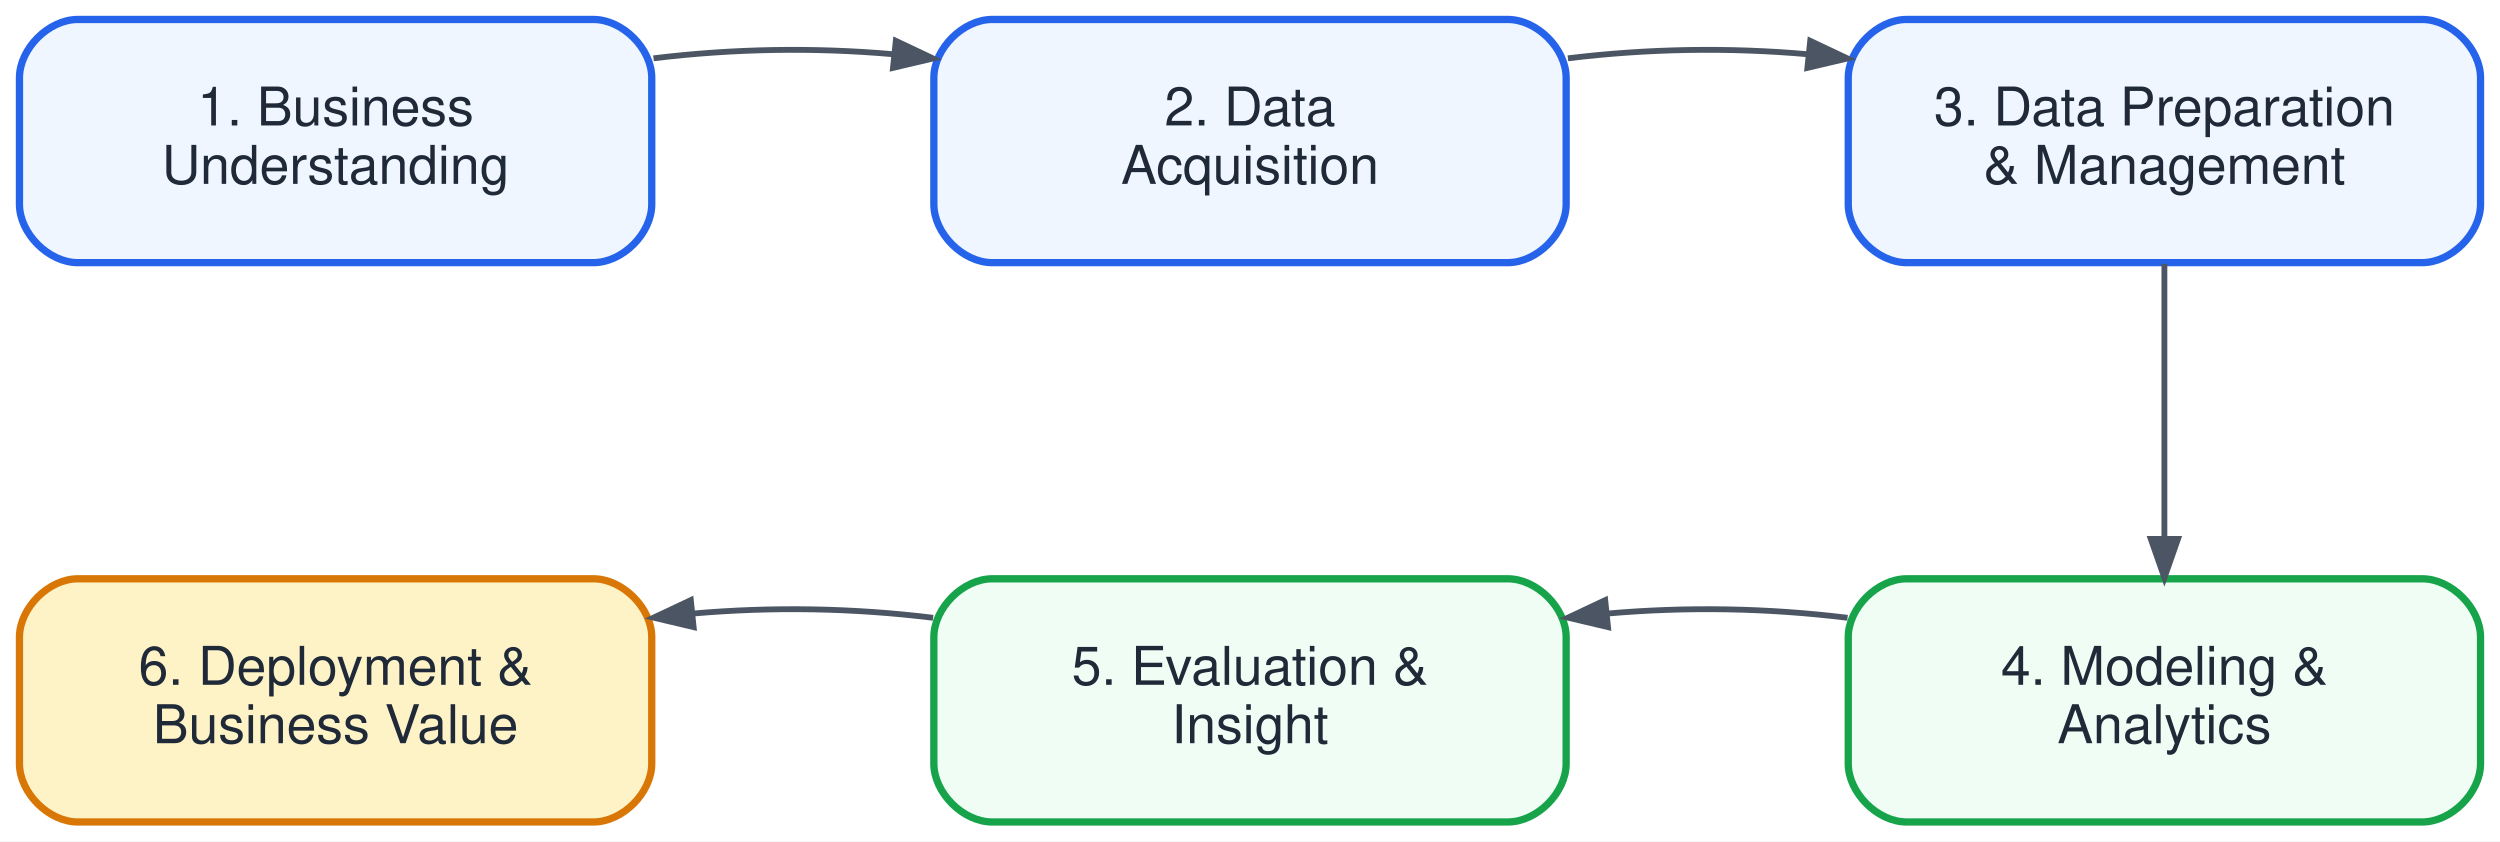
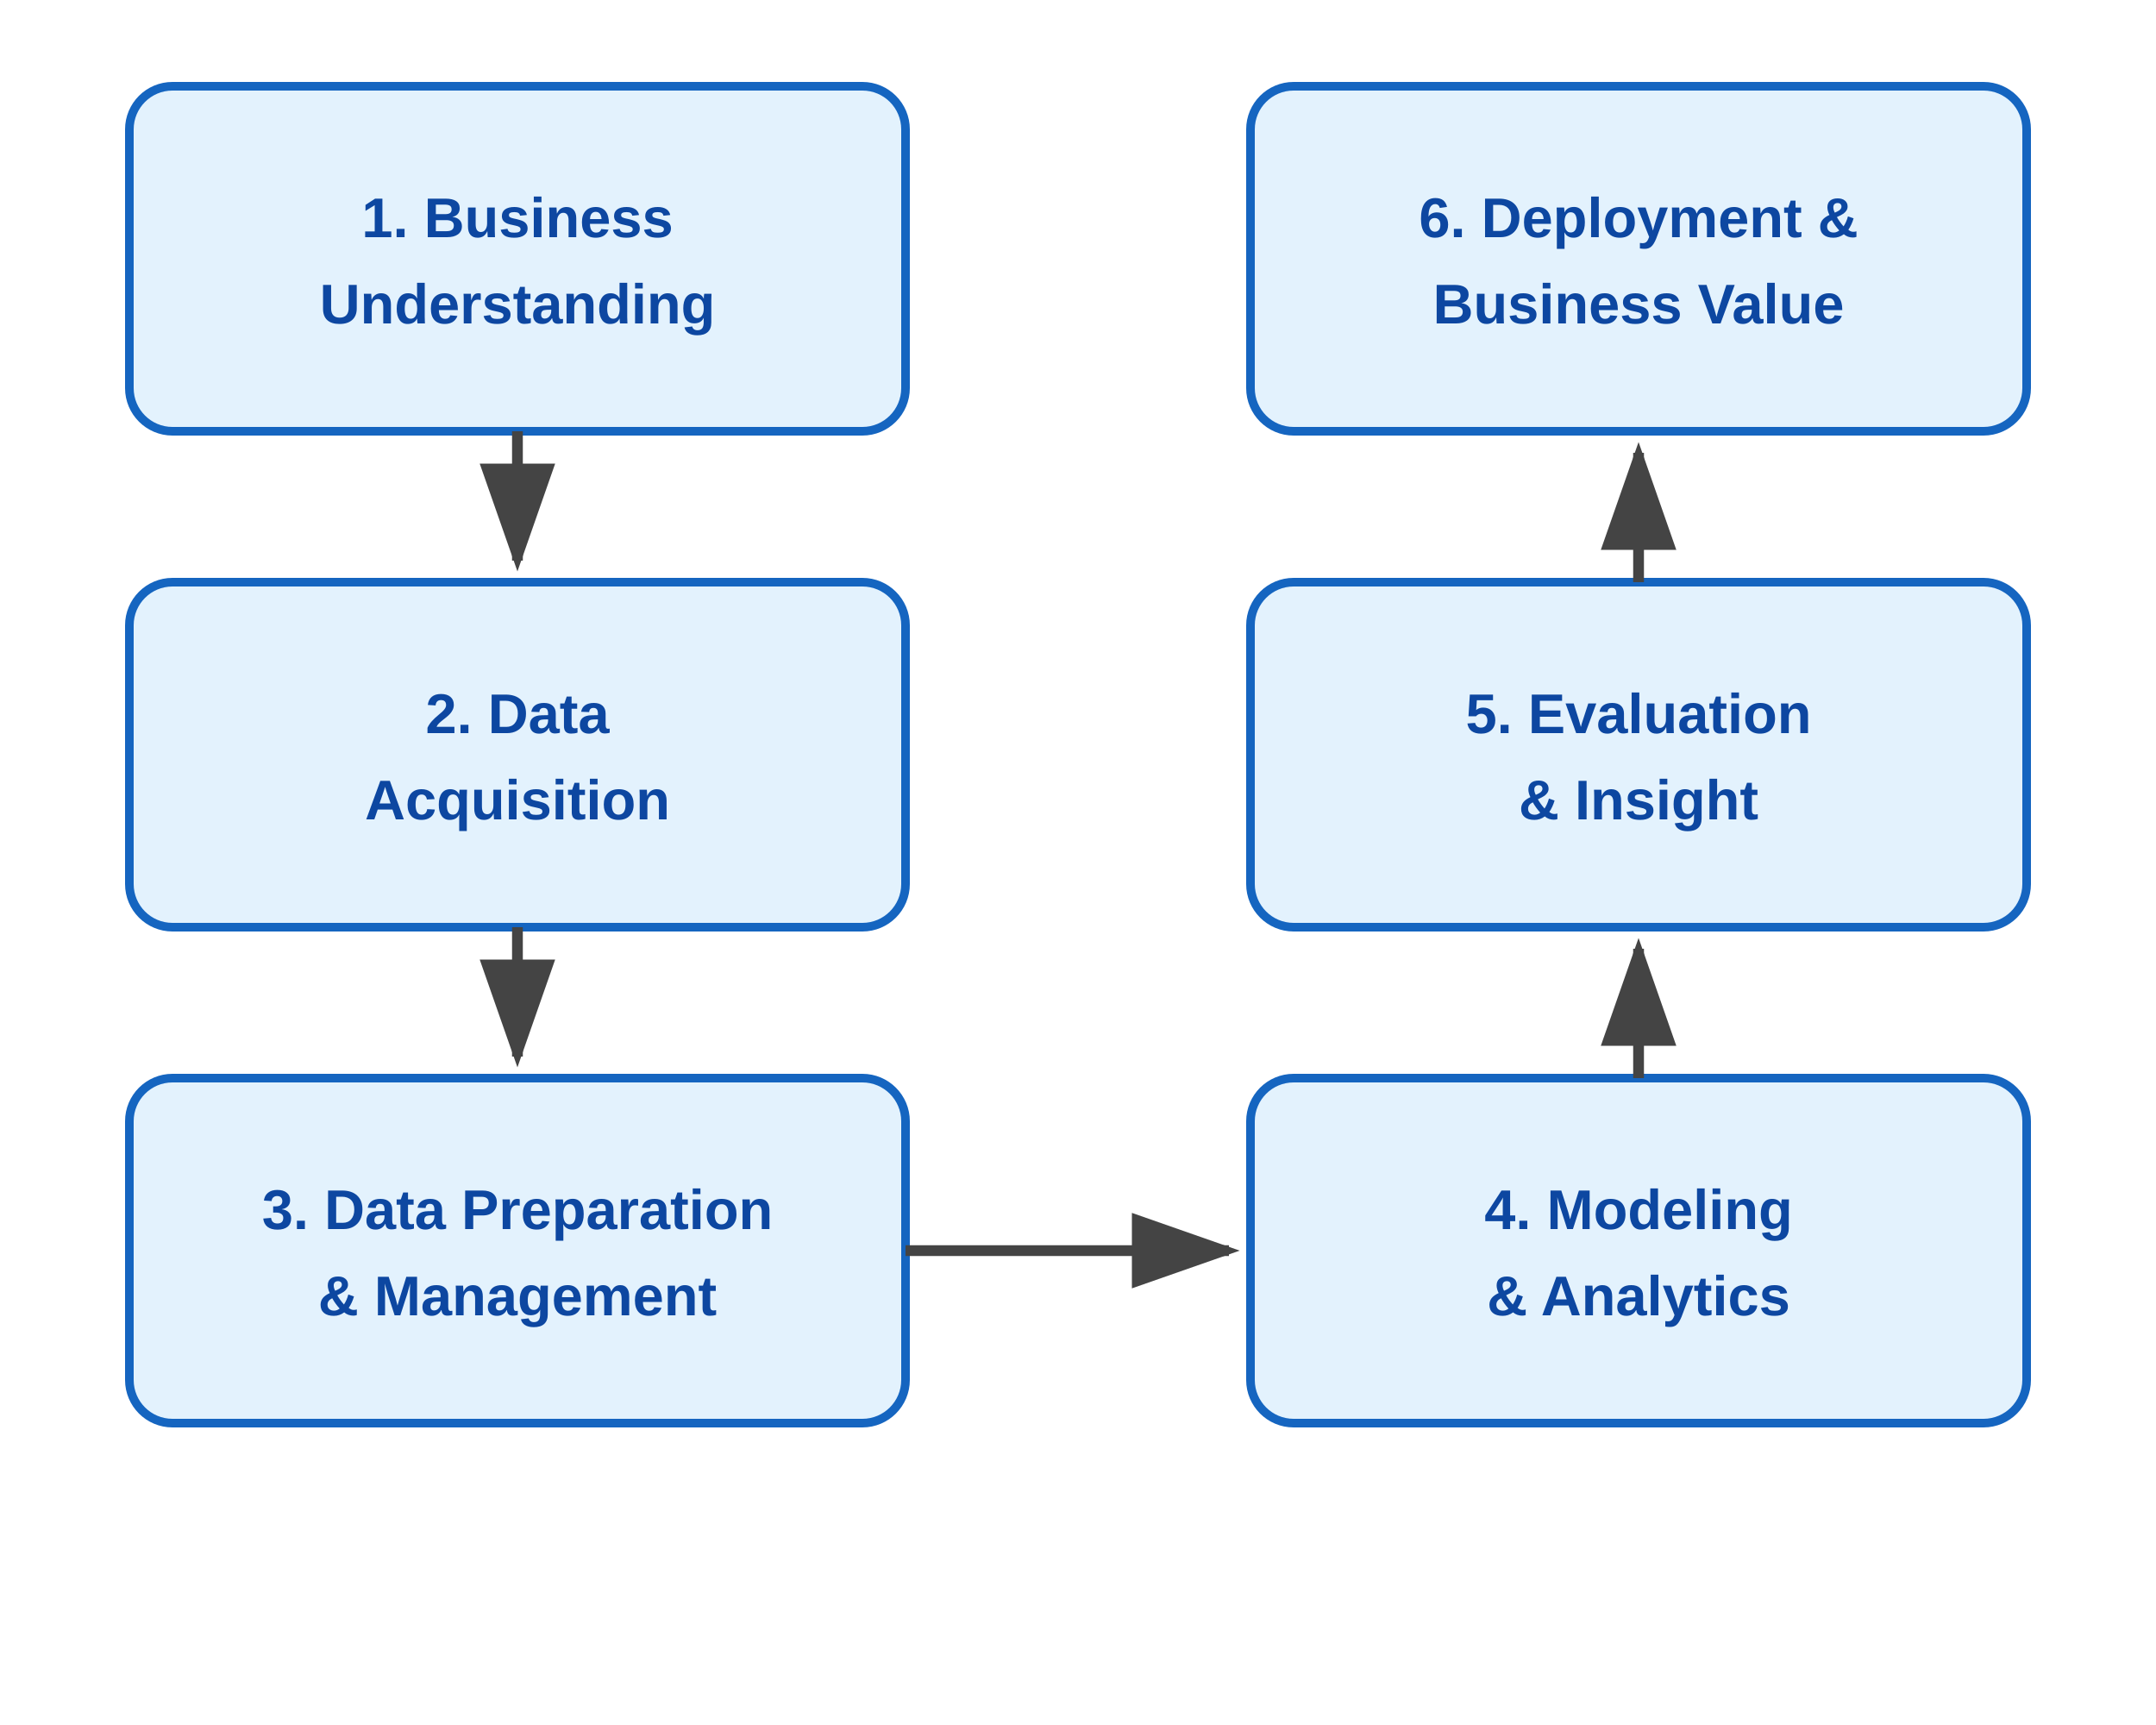
- <svg xmlns="http://www.w3.org/2000/svg" width="514pt" height="173pt" viewBox="0.00 0.00 514.00 173.00">
-   <g id="graph0" class="graph" transform="scale(1 1) rotate(0) translate(4 169)">
-     <polygon fill="#ffffff" stroke="transparent" points="-4,4 -4,-169 510,-169 510,4 -4,4" />
-     <g id="node1" class="node">
-       <path fill="#eff6ff" stroke="#2563eb" stroke-width="1.5" d="M118,-165C118,-165 12,-165 12,-165 6,-165 0,-159 0,-153 0,-153 0,-127 0,-127 0,-121 6,-115 12,-115 12,-115 118,-115 118,-115 124,-115 130,-121 130,-127 130,-127 130,-153 130,-153 130,-159 124,-165 118,-165" />
-       <text text-anchor="middle" x="65" y="-143.2" font-family="Helvetica,Arial,sans-serif" font-size="11.00" fill="#1f2937">1. Business</text>
-       <text text-anchor="middle" x="65" y="-131.2" font-family="Helvetica,Arial,sans-serif" font-size="11.00" fill="#1f2937">Understanding</text>
-     </g>
-     <g id="node2" class="node">
-       <path fill="#eff6ff" stroke="#2563eb" stroke-width="1.5" d="M306,-165C306,-165 200,-165 200,-165 194,-165 188,-159 188,-153 188,-153 188,-127 188,-127 188,-121 194,-115 200,-115 200,-115 306,-115 306,-115 312,-115 318,-121 318,-127 318,-127 318,-153 318,-153 318,-159 312,-165 306,-165" />
-       <text text-anchor="middle" x="253" y="-143.2" font-family="Helvetica,Arial,sans-serif" font-size="11.00" fill="#1f2937">2. Data</text>
-       <text text-anchor="middle" x="253" y="-131.2" font-family="Helvetica,Arial,sans-serif" font-size="11.00" fill="#1f2937">Acquisition</text>
-     </g>
-     <g id="edge7" class="edge">
-       <path fill="none" stroke="#4b5563" stroke-width="1.2" d="M130.36,-157.01C146.83,-159.01 163.3,-159.29 179.76,-157.84" />
-       <polygon fill="#4b5563" stroke="#4b5563" stroke-width="1.2" points="180.18,-160.61 187.85,-156.98 179.6,-155.04 180.18,-160.61" />
-     </g>
-     <g id="node4" class="node">
-       <path fill="#fef3c7" stroke="#d97706" stroke-width="1.5" d="M118,-50C118,-50 12,-50 12,-50 6,-50 0,-44 0,-38 0,-38 0,-12 0,-12 0,-6 6,0 12,0 12,0 118,0 118,0 124,0 130,-6 130,-12 130,-12 130,-38 130,-38 130,-44 124,-50 118,-50" />
-       <text text-anchor="middle" x="65" y="-28.2" font-family="Helvetica,Arial,sans-serif" font-size="11.00" fill="#1f2937">6. Deployment &amp;</text>
-       <text text-anchor="middle" x="65" y="-16.2" font-family="Helvetica,Arial,sans-serif" font-size="11.00" fill="#1f2937">Business Value</text>
-     </g>
-     <g id="node3" class="node">
-       <path fill="#eff6ff" stroke="#2563eb" stroke-width="1.5" d="M494,-165C494,-165 388,-165 388,-165 382,-165 376,-159 376,-153 376,-153 376,-127 376,-127 376,-121 382,-115 388,-115 388,-115 494,-115 494,-115 500,-115 506,-121 506,-127 506,-127 506,-153 506,-153 506,-159 500,-165 494,-165" />
-       <text text-anchor="middle" x="441" y="-143.2" font-family="Helvetica,Arial,sans-serif" font-size="11.00" fill="#1f2937">3. Data Preparation</text>
-       <text text-anchor="middle" x="441" y="-131.2" font-family="Helvetica,Arial,sans-serif" font-size="11.00" fill="#1f2937">&amp; Management</text>
-     </g>
-     <g id="edge8" class="edge">
-       <path fill="none" stroke="#4b5563" stroke-width="1.2" d="M318.36,-157.01C334.83,-159.01 351.3,-159.29 367.76,-157.84" />
-       <polygon fill="#4b5563" stroke="#4b5563" stroke-width="1.2" points="368.18,-160.61 375.85,-156.98 367.6,-155.04 368.18,-160.61" />
-     </g>
-     <g id="node6" class="node">
-       <path fill="#f0fdf4" stroke="#16a34a" stroke-width="1.5" d="M494,-50C494,-50 388,-50 388,-50 382,-50 376,-44 376,-38 376,-38 376,-12 376,-12 376,-6 382,0 388,0 388,0 494,0 494,0 500,0 506,-6 506,-12 506,-12 506,-38 506,-38 506,-44 500,-50 494,-50" />
-       <text text-anchor="middle" x="441" y="-28.2" font-family="Helvetica,Arial,sans-serif" font-size="11.00" fill="#1f2937">4. Modeling &amp;</text>
-       <text text-anchor="middle" x="441" y="-16.2" font-family="Helvetica,Arial,sans-serif" font-size="11.00" fill="#1f2937">Analytics</text>
-     </g>
-     <g id="edge6" class="edge">
-       <path fill="none" stroke="#4b5563" stroke-width="1.2" d="M441,-114.76C441,-98.37 441,-76.55 441,-58.64" />
-       <polygon fill="#4b5563" stroke="#4b5563" stroke-width="1.2" points="443.8,-58.2 441,-50.2 438.2,-58.2 443.8,-58.2" />
-     </g>
-     <g id="node5" class="node">
-       <path fill="#f0fdf4" stroke="#16a34a" stroke-width="1.5" d="M306,-50C306,-50 200,-50 200,-50 194,-50 188,-44 188,-38 188,-38 188,-12 188,-12 188,-6 194,0 200,0 200,0 306,0 306,0 312,0 318,-6 318,-12 318,-12 318,-38 318,-38 318,-44 312,-50 306,-50" />
-       <text text-anchor="middle" x="253" y="-28.2" font-family="Helvetica,Arial,sans-serif" font-size="11.00" fill="#1f2937">5. Evaluation &amp;</text>
-       <text text-anchor="middle" x="253" y="-16.2" font-family="Helvetica,Arial,sans-serif" font-size="11.00" fill="#1f2937">Insight</text>
-     </g>
-     <g id="edge10" class="edge">
-       <path fill="none" stroke="#4b5563" stroke-width="1.2" d="M187.85,-41.98C171.38,-44 154.91,-44.29 138.44,-42.85" />
-       <polygon fill="#4b5563" stroke="#4b5563" stroke-width="1.2" points="138.61,-40.06 130.36,-42.01 138.03,-45.62 138.61,-40.06" />
-     </g>
-     <g id="edge9" class="edge">
-       <path fill="none" stroke="#4b5563" stroke-width="1.2" d="M375.85,-41.98C359.38,-44 342.91,-44.29 326.44,-42.85" />
-       <polygon fill="#4b5563" stroke="#4b5563" stroke-width="1.2" points="326.61,-40.06 318.36,-42.01 326.03,-45.62 326.61,-40.06" />
-     </g>
-   </g>
+ <svg xmlns="http://www.w3.org/2000/svg" width="500" height="400" viewBox="0 0 500 400">
+   <defs>
+     <marker id="a" markerWidth="10" markerHeight="7" refX="9" refY="3.5" orient="auto" fill="#444">
+       <polygon points="0 0, 10 3.5, 0 7" />
+     </marker>
+   </defs>
+   <rect width="500" height="400" fill="#ffffff" />
+   <rect x="30" y="20" width="180" height="80" rx="10" fill="#E3F2FD" stroke="#1565C0" stroke-width="2" />
+   <text x="120" y="55" text-anchor="middle" fill="#0D47A1" font-family="Arial, sans-serif" font-size="13" font-weight="bold">1. Business</text>
+   <text x="120" y="75" text-anchor="middle" fill="#0D47A1" font-family="Arial, sans-serif" font-size="13" font-weight="bold">Understanding</text>
+   <line x1="120" y1="100" x2="120" y2="130" stroke="#444" stroke-width="2.5" marker-end="url(#a)" />
+   <rect x="30" y="135" width="180" height="80" rx="10" fill="#E3F2FD" stroke="#1565C0" stroke-width="2" />
+   <text x="120" y="170" text-anchor="middle" fill="#0D47A1" font-family="Arial, sans-serif" font-size="13" font-weight="bold">2. Data</text>
+   <text x="120" y="190" text-anchor="middle" fill="#0D47A1" font-family="Arial, sans-serif" font-size="13" font-weight="bold">Acquisition</text>
+   <line x1="120" y1="215" x2="120" y2="245" stroke="#444" stroke-width="2.5" marker-end="url(#a)" />
+   <rect x="30" y="250" width="180" height="80" rx="10" fill="#E3F2FD" stroke="#1565C0" stroke-width="2" />
+   <text x="120" y="285" text-anchor="middle" fill="#0D47A1" font-family="Arial, sans-serif" font-size="13" font-weight="bold">3. Data Preparation</text>
+   <text x="120" y="305" text-anchor="middle" fill="#0D47A1" font-family="Arial, sans-serif" font-size="13" font-weight="bold">&amp; Management</text>
+   <line x1="210" y1="290" x2="285" y2="290" stroke="#444" stroke-width="2.5" marker-end="url(#a)" />
+   <rect x="290" y="250" width="180" height="80" rx="10" fill="#E3F2FD" stroke="#1565C0" stroke-width="2" />
+   <text x="380" y="285" text-anchor="middle" fill="#0D47A1" font-family="Arial, sans-serif" font-size="13" font-weight="bold">4. Modeling</text>
+   <text x="380" y="305" text-anchor="middle" fill="#0D47A1" font-family="Arial, sans-serif" font-size="13" font-weight="bold">&amp; Analytics</text>
+   <line x1="380" y1="250" x2="380" y2="220" stroke="#444" stroke-width="2.5" marker-end="url(#a)" />
+   <rect x="290" y="135" width="180" height="80" rx="10" fill="#E3F2FD" stroke="#1565C0" stroke-width="2" />
+   <text x="380" y="170" text-anchor="middle" fill="#0D47A1" font-family="Arial, sans-serif" font-size="13" font-weight="bold">5. Evaluation</text>
+   <text x="380" y="190" text-anchor="middle" fill="#0D47A1" font-family="Arial, sans-serif" font-size="13" font-weight="bold">&amp; Insight</text>
+   <line x1="380" y1="135" x2="380" y2="105" stroke="#444" stroke-width="2.5" marker-end="url(#a)" />
+   <rect x="290" y="20" width="180" height="80" rx="10" fill="#E3F2FD" stroke="#1565C0" stroke-width="2" />
+   <text x="380" y="55" text-anchor="middle" fill="#0D47A1" font-family="Arial, sans-serif" font-size="13" font-weight="bold">6. Deployment &amp;</text>
+   <text x="380" y="75" text-anchor="middle" fill="#0D47A1" font-family="Arial, sans-serif" font-size="13" font-weight="bold">Business Value</text>
</svg>
